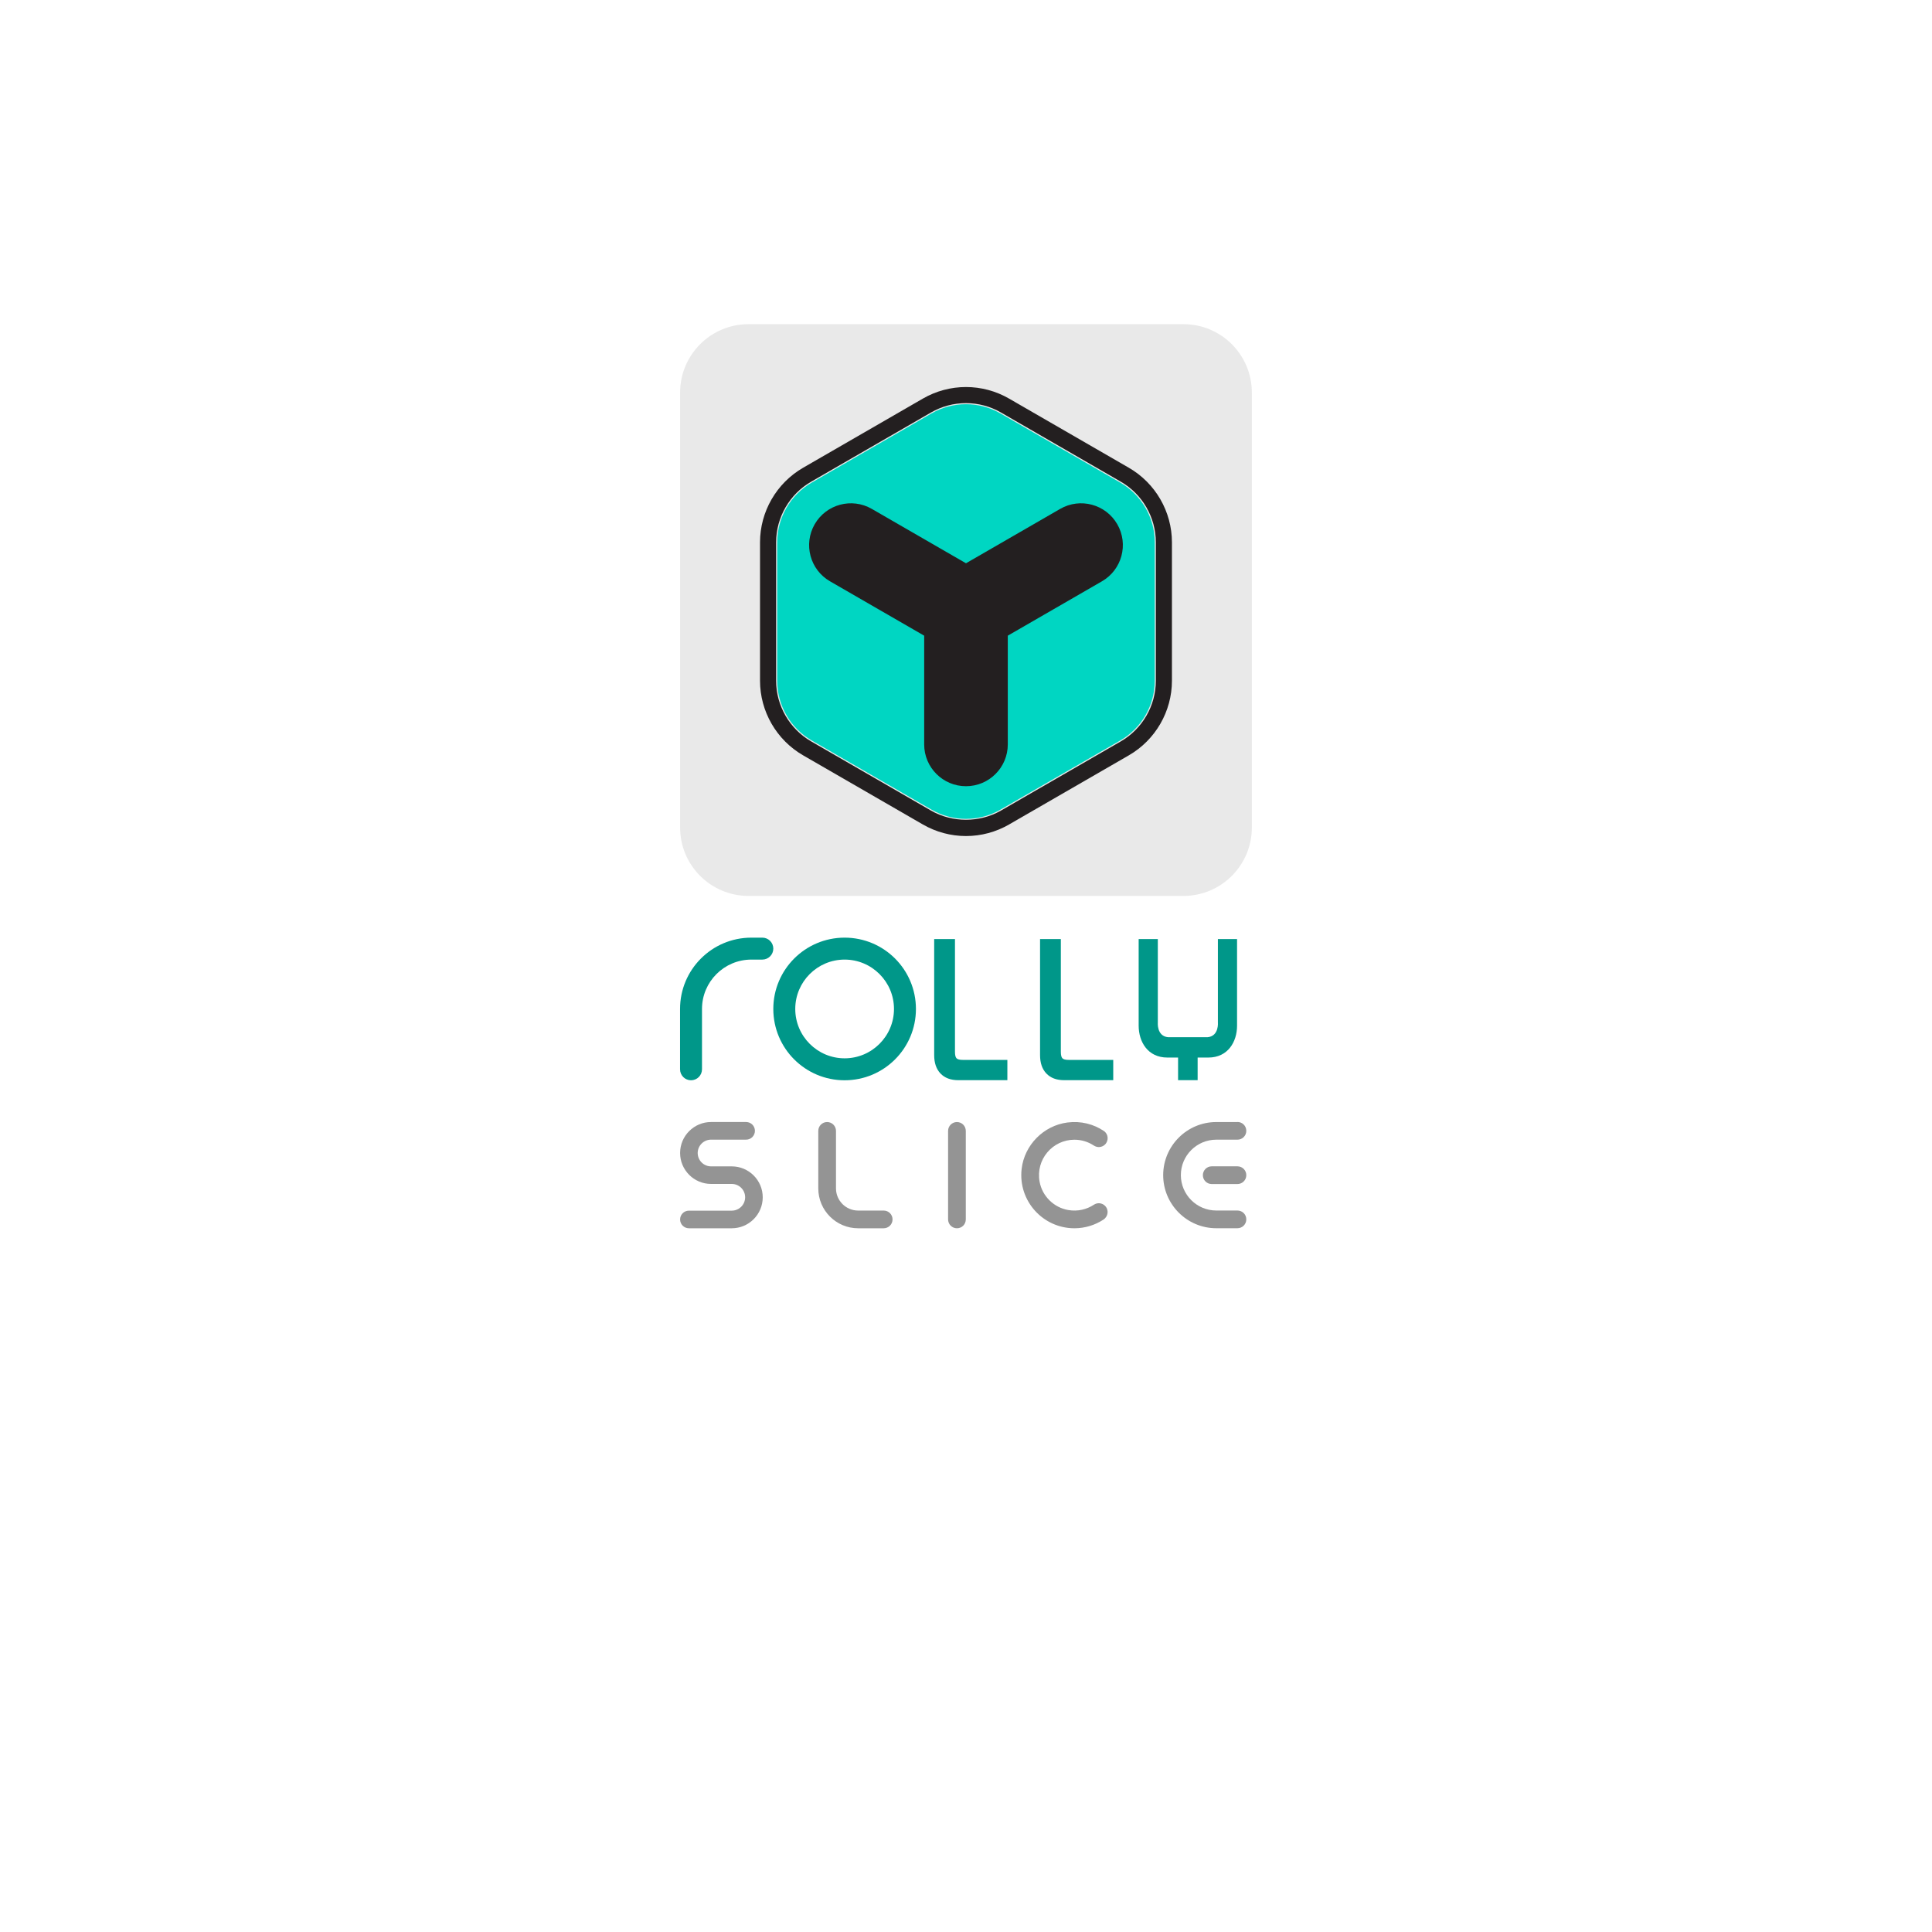
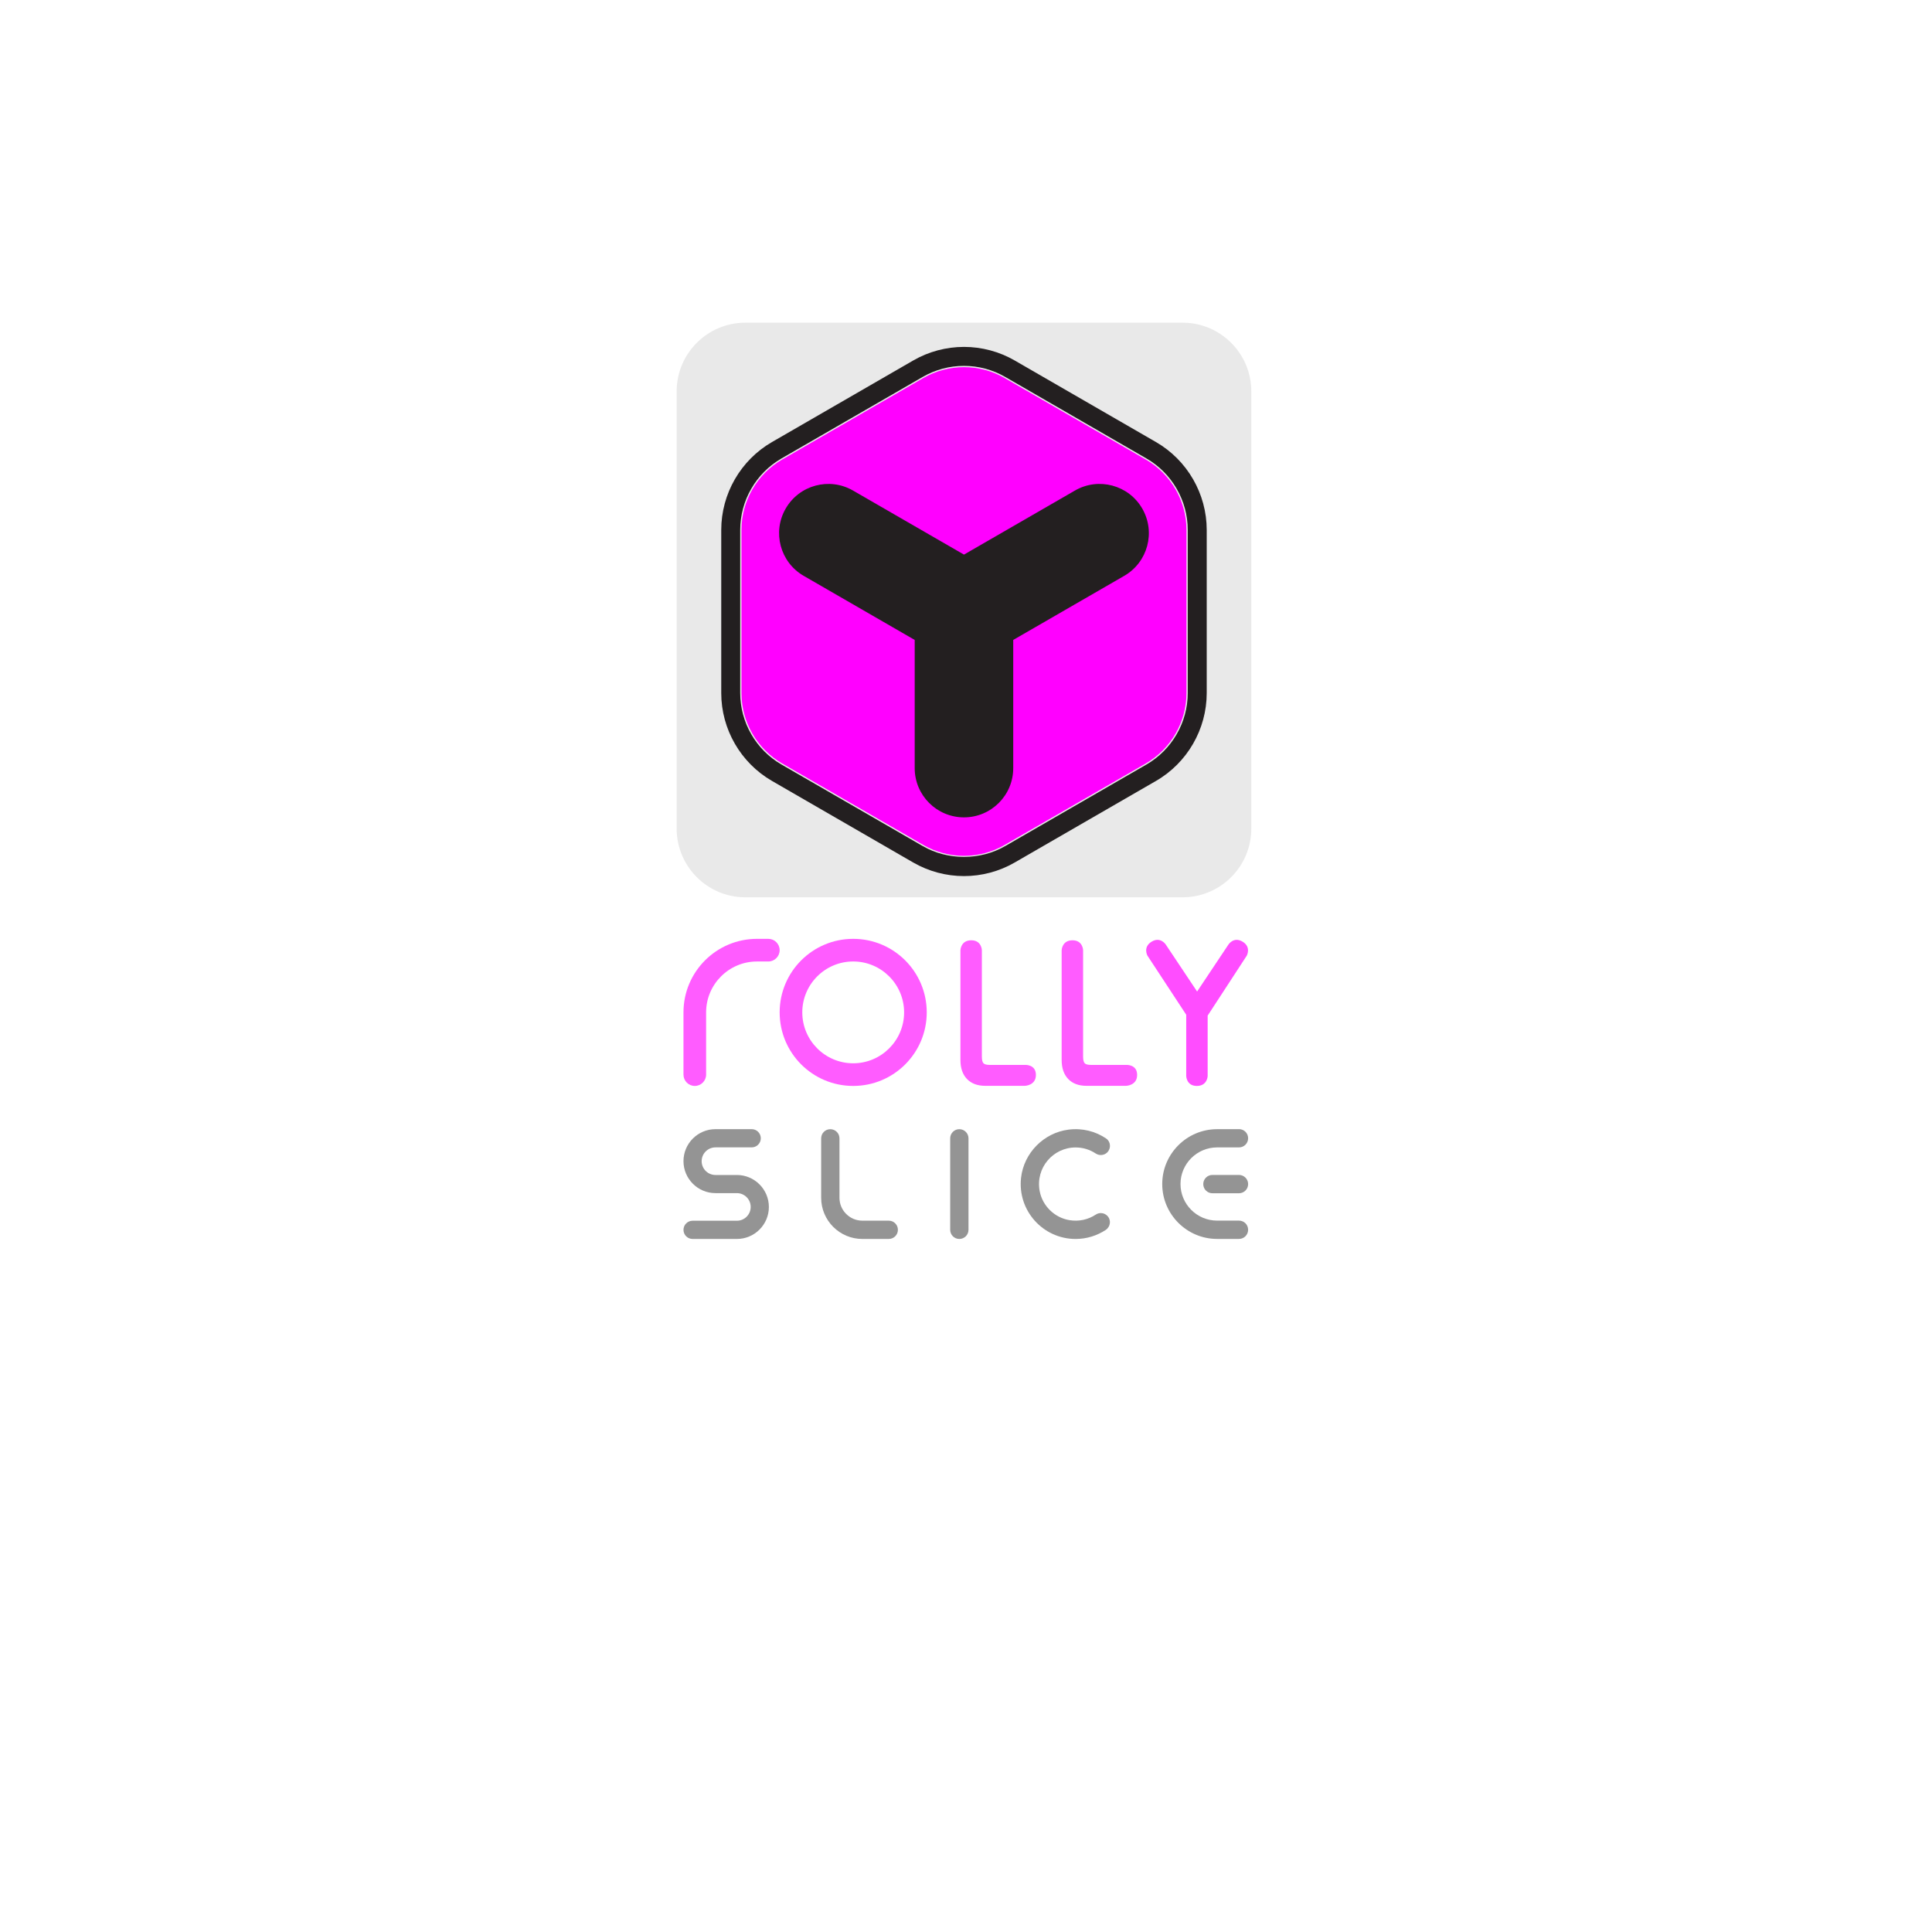
<svg xmlns="http://www.w3.org/2000/svg" version="1.1" id="a" x="0px" y="0px" width="480px" height="480px" viewBox="0 0 480 480" enable-background="new 0 0 480 480" xml:space="preserve">
-   <g id="b">
-     <g id="c">
-       <path fill="#E9E9E9" d="M185.97,80.54h108.05c9.389,0,17,7.611,17,17v108.05c0,9.389-7.611,17-17,17H185.97    c-9.389,0-17-7.611-17-17V97.54C168.97,88.151,176.581,80.54,185.97,80.54z" />
+   <g id="b_1_">
+     <g id="c_1_">
+       <path fill="#E9E9E9" d="M185.197,80.168h108.597c9.437,0,17.089,7.65,17.089,17.084v108.599c0,9.439-7.652,17.085-17.089,17.085    H185.197c-9.436,0-17.085-7.649-17.085-17.085V97.252C168.112,87.816,175.761,80.168,185.197,80.168z" />
    </g>
  </g>
-   <path fill="#949494" d="M237.75,278.77c-1.21,0-2.2,0.98-2.2,2.2v21.99c0,1.21,0.979,2.2,2.2,2.2c1.22,0,2.2-0.98,2.2-2.2v-21.99  C239.95,279.76,238.97,278.77,237.75,278.77z" />
-   <path fill="#949494" d="M307.44,278.77h-5.26c-7.27,0-13.19,5.92-13.19,13.19s5.922,13.19,13.19,13.19h5.26c1.21,0,2.2-0.98,2.2-2.2  s-0.979-2.2-2.2-2.2h-5.26c-4.85,0-8.8-3.95-8.8-8.8c0-4.851,3.95-8.8,8.8-8.8h5.26c1.21,0,2.2-0.98,2.2-2.2s-0.979-2.2-2.2-2.2  V278.77z" />
-   <path fill="#949494" d="M307.44,289.77h-6.39c-1.21,0-2.2,0.98-2.2,2.2s0.979,2.2,2.2,2.2h6.39c1.21,0,2.2-0.98,2.2-2.2  S308.659,289.77,307.44,289.77z" />
-   <path fill="#949494" d="M181.81,305.16H171.16c-1.21,0-2.19-0.98-2.19-2.19s0.98-2.188,2.19-2.188h10.648  c1.83,0,3.32-1.49,3.32-3.32s-1.49-3.318-3.32-3.318h-5.148c-4.24,0-7.69-3.451-7.69-7.69c0-4.24,3.45-7.69,7.69-7.69h8.71  c1.21,0,2.188,0.98,2.188,2.19s-0.979,2.19-2.188,2.19h-8.71c-1.83,0-3.32,1.488-3.32,3.318s1.49,3.32,3.32,3.32h5.148  c4.24,0,7.69,3.449,7.69,7.688C189.5,301.71,186.05,305.16,181.81,305.16z" />
-   <path fill="#949494" d="M271.77,299.311c-1.778,1.17-4,1.721-6.358,1.319c-3.57-0.6-6.46-3.44-7.12-7  c-1.03-5.58,3.238-10.47,8.64-10.47c1.78,0,3.44,0.529,4.83,1.449c0.88,0.58,2.04,0.479,2.78-0.26l0,0  c0.97-0.971,0.84-2.601-0.29-3.359c-2.53-1.7-5.682-2.54-9.04-2.11c-5.94,0.761-10.71,5.601-11.392,11.55  c-0.898,7.961,5.33,14.73,13.11,14.73c2.67,0,5.15-0.801,7.23-2.16c1.18-0.779,1.38-2.42,0.38-3.42l0,0  C273.8,298.84,272.64,298.73,271.77,299.311L271.77,299.311z" />
-   <path fill="#949494" d="M219.55,300.76h-6.35c-3.03,0-5.5-2.47-5.5-5.5v-14.29c0-1.21-0.98-2.2-2.2-2.2c-1.222,0-2.2,0.98-2.2,2.2  v14.29c0,5.46,4.44,9.9,9.9,9.9h6.35c1.21,0,2.2-0.98,2.2-2.2S220.77,300.76,219.55,300.76z" />
-   <path fill="#00D6C2" d="M239.995,203.445c-3.002,0-5.963-0.793-8.563-2.294l-29.778-17.192c-5.28-3.051-8.562-8.734-8.562-14.833  v-34.384c0-6.099,3.281-11.782,8.562-14.832l29.778-17.193c2.601-1.5,5.562-2.293,8.563-2.293s5.962,0.793,8.562,2.293  l29.778,17.193c5.282,3.05,8.563,8.733,8.563,14.832v34.384c0,6.098-3.28,11.782-8.563,14.833l-29.778,17.192  C245.957,202.652,242.997,203.445,239.995,203.445z" />
-   <path fill="#231F20" d="M239.995,207.713c-3.75,0-7.449-0.991-10.697-2.866l-29.778-17.192  c-6.598-3.813-10.695-10.911-10.695-18.528v-34.384c0-7.618,4.098-14.718,10.695-18.527l29.778-17.193  c3.248-1.875,6.947-2.866,10.697-2.866s7.447,0.991,10.694,2.866l29.778,17.193c6.599,3.81,10.697,10.909,10.697,18.527v34.384  c0,7.617-4.1,14.717-10.697,18.528l-29.778,17.192C247.444,206.722,243.745,207.713,239.995,207.713z M239.995,100.157  c-3.05,0-6.058,0.806-8.698,2.33L201.52,119.68c-5.364,3.098-8.695,8.87-8.695,15.063v34.384c0,6.193,3.331,11.966,8.695,15.064  l29.777,17.192c5.28,3.047,12.112,3.047,17.393,0l29.778-17.192c5.364-3.099,8.697-8.871,8.697-15.064v-34.384  c0-6.194-3.333-11.966-8.697-15.063l-29.778-17.193C246.051,100.962,243.044,100.157,239.995,100.157z" />
-   <path fill="#231F20" d="M250.381,157.931l23.396-13.508h0.001c4.967-2.868,6.668-9.22,3.802-14.186  c-2.867-4.968-9.22-6.669-14.187-3.802l-23.396,13.508l-23.397-13.508c-4.967-2.868-11.318-1.167-14.186,3.802  c-2.868,4.965-1.167,11.318,3.8,14.186l23.396,13.508v27.017c0,5.735,4.65,10.385,10.386,10.385c5.734,0,10.386-4.65,10.386-10.385  V157.931z" />
-   <path fill="#009789" d="M209.842,238.407c6.765,0,12.266,5.5,12.266,12.265c0,6.763-5.501,12.264-12.266,12.264  c-6.763,0-12.263-5.501-12.263-12.264C197.579,243.907,203.079,238.407,209.842,238.407 M209.842,232.955  c-9.78,0-17.716,7.927-17.716,17.717c0,9.791,7.926,17.72,17.716,17.72c9.793,0,17.719-7.929,17.719-17.72  C227.559,240.882,219.633,232.955,209.842,232.955L209.842,232.955z" />
-   <path fill="#009789" d="M189.4,232.955h-2.728c-9.779,0-17.716,7.927-17.716,17.717v14.991c0,1.504,1.223,2.729,2.726,2.729  s2.727-1.225,2.727-2.729v-14.991c0-6.765,5.5-12.264,12.264-12.264l0,0h2.728c1.502,0,2.726-1.224,2.726-2.727  C192.126,234.179,190.903,232.955,189.4,232.955z" />
-   <path fill="#009789" d="M232.094,233.306h5.166v28.014c0,0.807,0.129,1.342,0.387,1.608c0.259,0.268,0.77,0.4,1.533,0.4h11.098  v5.039h-12.204c-1.883,0-3.349-0.552-4.402-1.648c-1.052-1.099-1.577-2.623-1.577-4.575V233.306L232.094,233.306z" />
-   <path fill="#009789" d="M258.399,233.306h5.165v28.014c0,0.807,0.13,1.342,0.388,1.608c0.26,0.268,0.771,0.4,1.532,0.4h11.098v5.039  h-12.203c-1.882,0-3.353-0.552-4.403-1.648c-1.051-1.099-1.576-2.623-1.576-4.575V233.306L258.399,233.306z" />
-   <path fill="#009789" d="M302.583,233.306v20.684c0,0,0.33,3.444-2.566,3.703h-9.796c-2.896-0.259-2.564-3.703-2.564-3.703v-20.684  h-4.759v21.519c0,4.007,2.274,7.92,7.121,7.92h2.67v5.623h4.86v-5.623h2.673c4.844,0,7.121-3.913,7.121-7.92v-21.519H302.583z" />
+   <path fill="#949494" d="M238.344,280.542c-1.251,0-2.273,1.015-2.273,2.274v22.728c0,1.248,1.01,2.272,2.273,2.272  c1.26,0,2.274-1.015,2.274-2.272v-22.728C240.618,281.568,239.606,280.542,238.344,280.542z" />
+   <path fill="#949494" d="M307.822,280.542h-5.436c-7.513,0-13.632,6.119-13.632,13.632c0,7.514,6.12,13.635,13.632,13.635h5.436  c1.251,0,2.273-1.017,2.273-2.276c0-1.261-1.011-2.274-2.273-2.274h-5.436c-5.012,0-9.095-4.081-9.095-9.094  c0-5.011,4.082-9.094,9.095-9.094h5.436c1.251,0,2.273-1.012,2.273-2.274c0-1.257-1.011-2.271-2.273-2.271V280.542z" />
+   <path fill="#949494" d="M307.822,291.912h-6.603c-1.251,0-2.273,1.012-2.273,2.271c0,1.261,1.011,2.277,2.273,2.277h6.603  c1.251,0,2.273-1.017,2.273-2.277C310.094,292.924,309.081,291.912,307.822,291.912z" />
+   <path fill="#949494" d="M183.078,307.816h-11.006c-1.249,0-2.263-1.012-2.263-2.265c0-1.247,1.014-2.262,2.263-2.262h11.005  c1.89,0,3.431-1.538,3.431-3.43s-1.541-3.43-3.431-3.43h-5.321c-4.381,0-7.948-3.566-7.948-7.948c0-4.379,3.565-7.945,7.948-7.945  h9.002c1.249,0,2.262,1.014,2.262,2.262c0,1.25-1.013,2.264-2.262,2.264h-9.002c-1.891,0-3.431,1.539-3.431,3.433  c0,1.889,1.54,3.428,3.431,3.428h5.321c4.381,0,7.948,3.566,7.948,7.947C191.027,304.252,187.46,307.816,183.078,307.816z" />
+   <path fill="#949494" d="M272.231,301.77c-1.838,1.213-4.135,1.779-6.571,1.366c-3.689-0.623-6.677-3.556-7.359-7.237  c-1.064-5.766,3.348-10.818,8.93-10.818c1.842,0,3.557,0.547,4.991,1.499c0.909,0.599,2.11,0.494,2.874-0.271l0,0  c1.003-1.001,0.87-2.687-0.3-3.469c-2.614-1.758-5.871-2.627-9.344-2.183c-6.137,0.785-11.068,5.786-11.771,11.935  c-0.928,8.229,5.508,15.226,13.548,15.226c2.759,0,5.322-0.828,7.472-2.234c1.221-0.808,1.428-2.501,0.393-3.534l0,0  C274.328,301.284,273.13,301.17,272.231,301.77L272.231,301.77z" />
+   <path fill="#949494" d="M220.808,303.271h-6.561c-3.13,0-5.684-2.553-5.684-5.687v-14.766c0-1.25-1.014-2.273-2.274-2.273  c-1.263,0-2.274,1.014-2.274,2.273v14.766c0,5.645,4.589,10.232,10.232,10.232h6.561c1.25,0,2.274-1.012,2.274-2.272  C223.082,304.282,222.069,303.271,220.808,303.271z" />
+   <path fill="#FF5CFF" d="M211.974,238.875c6.975,0,12.649,5.672,12.649,12.649s-5.674,12.647-12.649,12.647  s-12.647-5.671-12.647-12.647C199.326,244.549,204.998,238.875,211.974,238.875 M211.974,233.253  c-10.088,0-18.271,8.175-18.271,18.271c0,10.101,8.174,18.274,18.271,18.274c10.099,0,18.273-8.177,18.273-18.274  C230.245,241.428,222.071,233.253,211.974,233.253L211.974,233.253z" />
+   <path fill="#FF5CFF" d="M190.891,233.253h-2.812c-10.085,0-18.271,8.175-18.271,18.271v15.461c0,1.551,1.262,2.813,2.811,2.813  c1.551,0,2.812-1.263,2.812-2.813v-15.461c0-6.975,5.673-12.647,12.648-12.647l0,0h2.812c1.55,0,2.811-1.261,2.811-2.811  C193.702,234.515,192.441,233.253,190.891,233.253z" />
+   <path fill="#FF00FF" d="M239.497,212.635c-3.538,0-7.029-0.937-10.093-2.706l-35.097-20.261  c-6.223-3.599-10.088-10.296-10.088-17.484v-40.523c0-7.189,3.866-13.887,10.088-17.479l35.097-20.265  c3.064-1.767,6.556-2.701,10.093-2.701c3.538,0,7.025,0.934,10.09,2.701l35.097,20.265c6.224,3.592,10.09,10.293,10.09,17.479  v40.523c0,7.188-3.866,13.885-10.09,17.484l-35.097,20.261C246.523,211.699,243.035,212.635,239.497,212.635z" />
+   <path fill="#231F20" d="M239.497,217.661c-4.419,0-8.782-1.165-12.609-3.374l-35.093-20.268  c-7.776-4.49-12.604-12.857-12.604-21.833v-40.524c0-8.978,4.828-17.348,12.604-21.835l35.093-20.266  c3.827-2.209,8.19-3.375,12.609-3.375c4.421,0,8.778,1.166,12.603,3.375l35.099,20.266c7.776,4.491,12.605,12.858,12.605,21.835  v40.53c0,8.973-4.829,17.342-12.605,21.83L252.1,214.287C248.276,216.5,243.918,217.661,239.497,217.661z M239.497,90.901  c-3.594,0-7.141,0.948-10.252,2.745l-35.096,20.263c-6.323,3.65-10.245,10.455-10.245,17.751v40.526  c0,7.296,3.922,14.101,10.245,17.752l35.096,20.262c6.224,3.591,14.274,3.591,20.498,0l35.097-20.262  c6.32-3.653,10.252-10.456,10.252-17.752v-40.524c0-7.297-3.93-14.104-10.252-17.751l-35.097-20.263  C246.633,91.849,243.088,90.901,239.497,90.901z" />
+   <path fill="#231F20" d="M251.736,158.99l27.572-15.921h0.002c5.854-3.378,7.858-10.864,4.479-16.719  c-3.378-5.856-10.865-7.86-16.716-4.479l-27.576,15.918l-27.576-15.918c-5.854-3.379-13.341-1.375-16.718,4.479  c-3.38,5.852-1.378,13.34,4.476,16.719l27.576,15.921v31.843c0,6.761,5.481,12.239,12.242,12.239  c6.759,0,12.238-5.478,12.238-12.239V158.99L251.736,158.99z" />
+   <path fill="#FF5CFF" d="M241.305,233.614c2.598,0,2.638,2.468,2.638,2.468v26.423c0,0.833,0.133,1.382,0.4,1.658  c0.266,0.278,0.794,0.412,1.58,0.412h8.782c0,0,2.663-0.153,2.663,2.488c0,2.645-2.743,2.709-2.743,2.709h-9.843  c-1.942,0-3.453-0.569-4.541-1.7c-1.085-1.133-1.625-2.706-1.625-4.72v-27.299C238.616,236.054,238.706,233.614,241.305,233.614z" />
+   <path fill="#FF5CFF" d="M266.453,233.614c2.6,0,2.64,2.468,2.64,2.468v26.423c0,0.833,0.132,1.382,0.399,1.658  c0.267,0.278,0.793,0.412,1.581,0.412h8.782c0,0,2.663-0.153,2.663,2.488c0,2.645-2.744,2.709-2.744,2.709h-9.842  c-1.943,0-3.455-0.569-4.541-1.7c-1.086-1.133-1.625-2.706-1.625-4.72v-27.299C263.767,236.054,263.856,233.614,266.453,233.614z" />
+   <path fill="#FF4DFF" d="M308.711,233.951c-2.227-1.339-3.533,0.755-3.533,0.755l-7.76,11.636l-7.761-11.636  c0,0-1.306-2.094-3.533-0.755c-2.227,1.338-1.046,3.476-1.046,3.476l9.636,14.68v15.224c0,0,0.039,2.468,2.637,2.468  c2.6,0,2.689-2.44,2.689-2.44v-15.033l9.717-14.898C309.757,237.426,310.938,235.289,308.711,233.951z" />
</svg>
